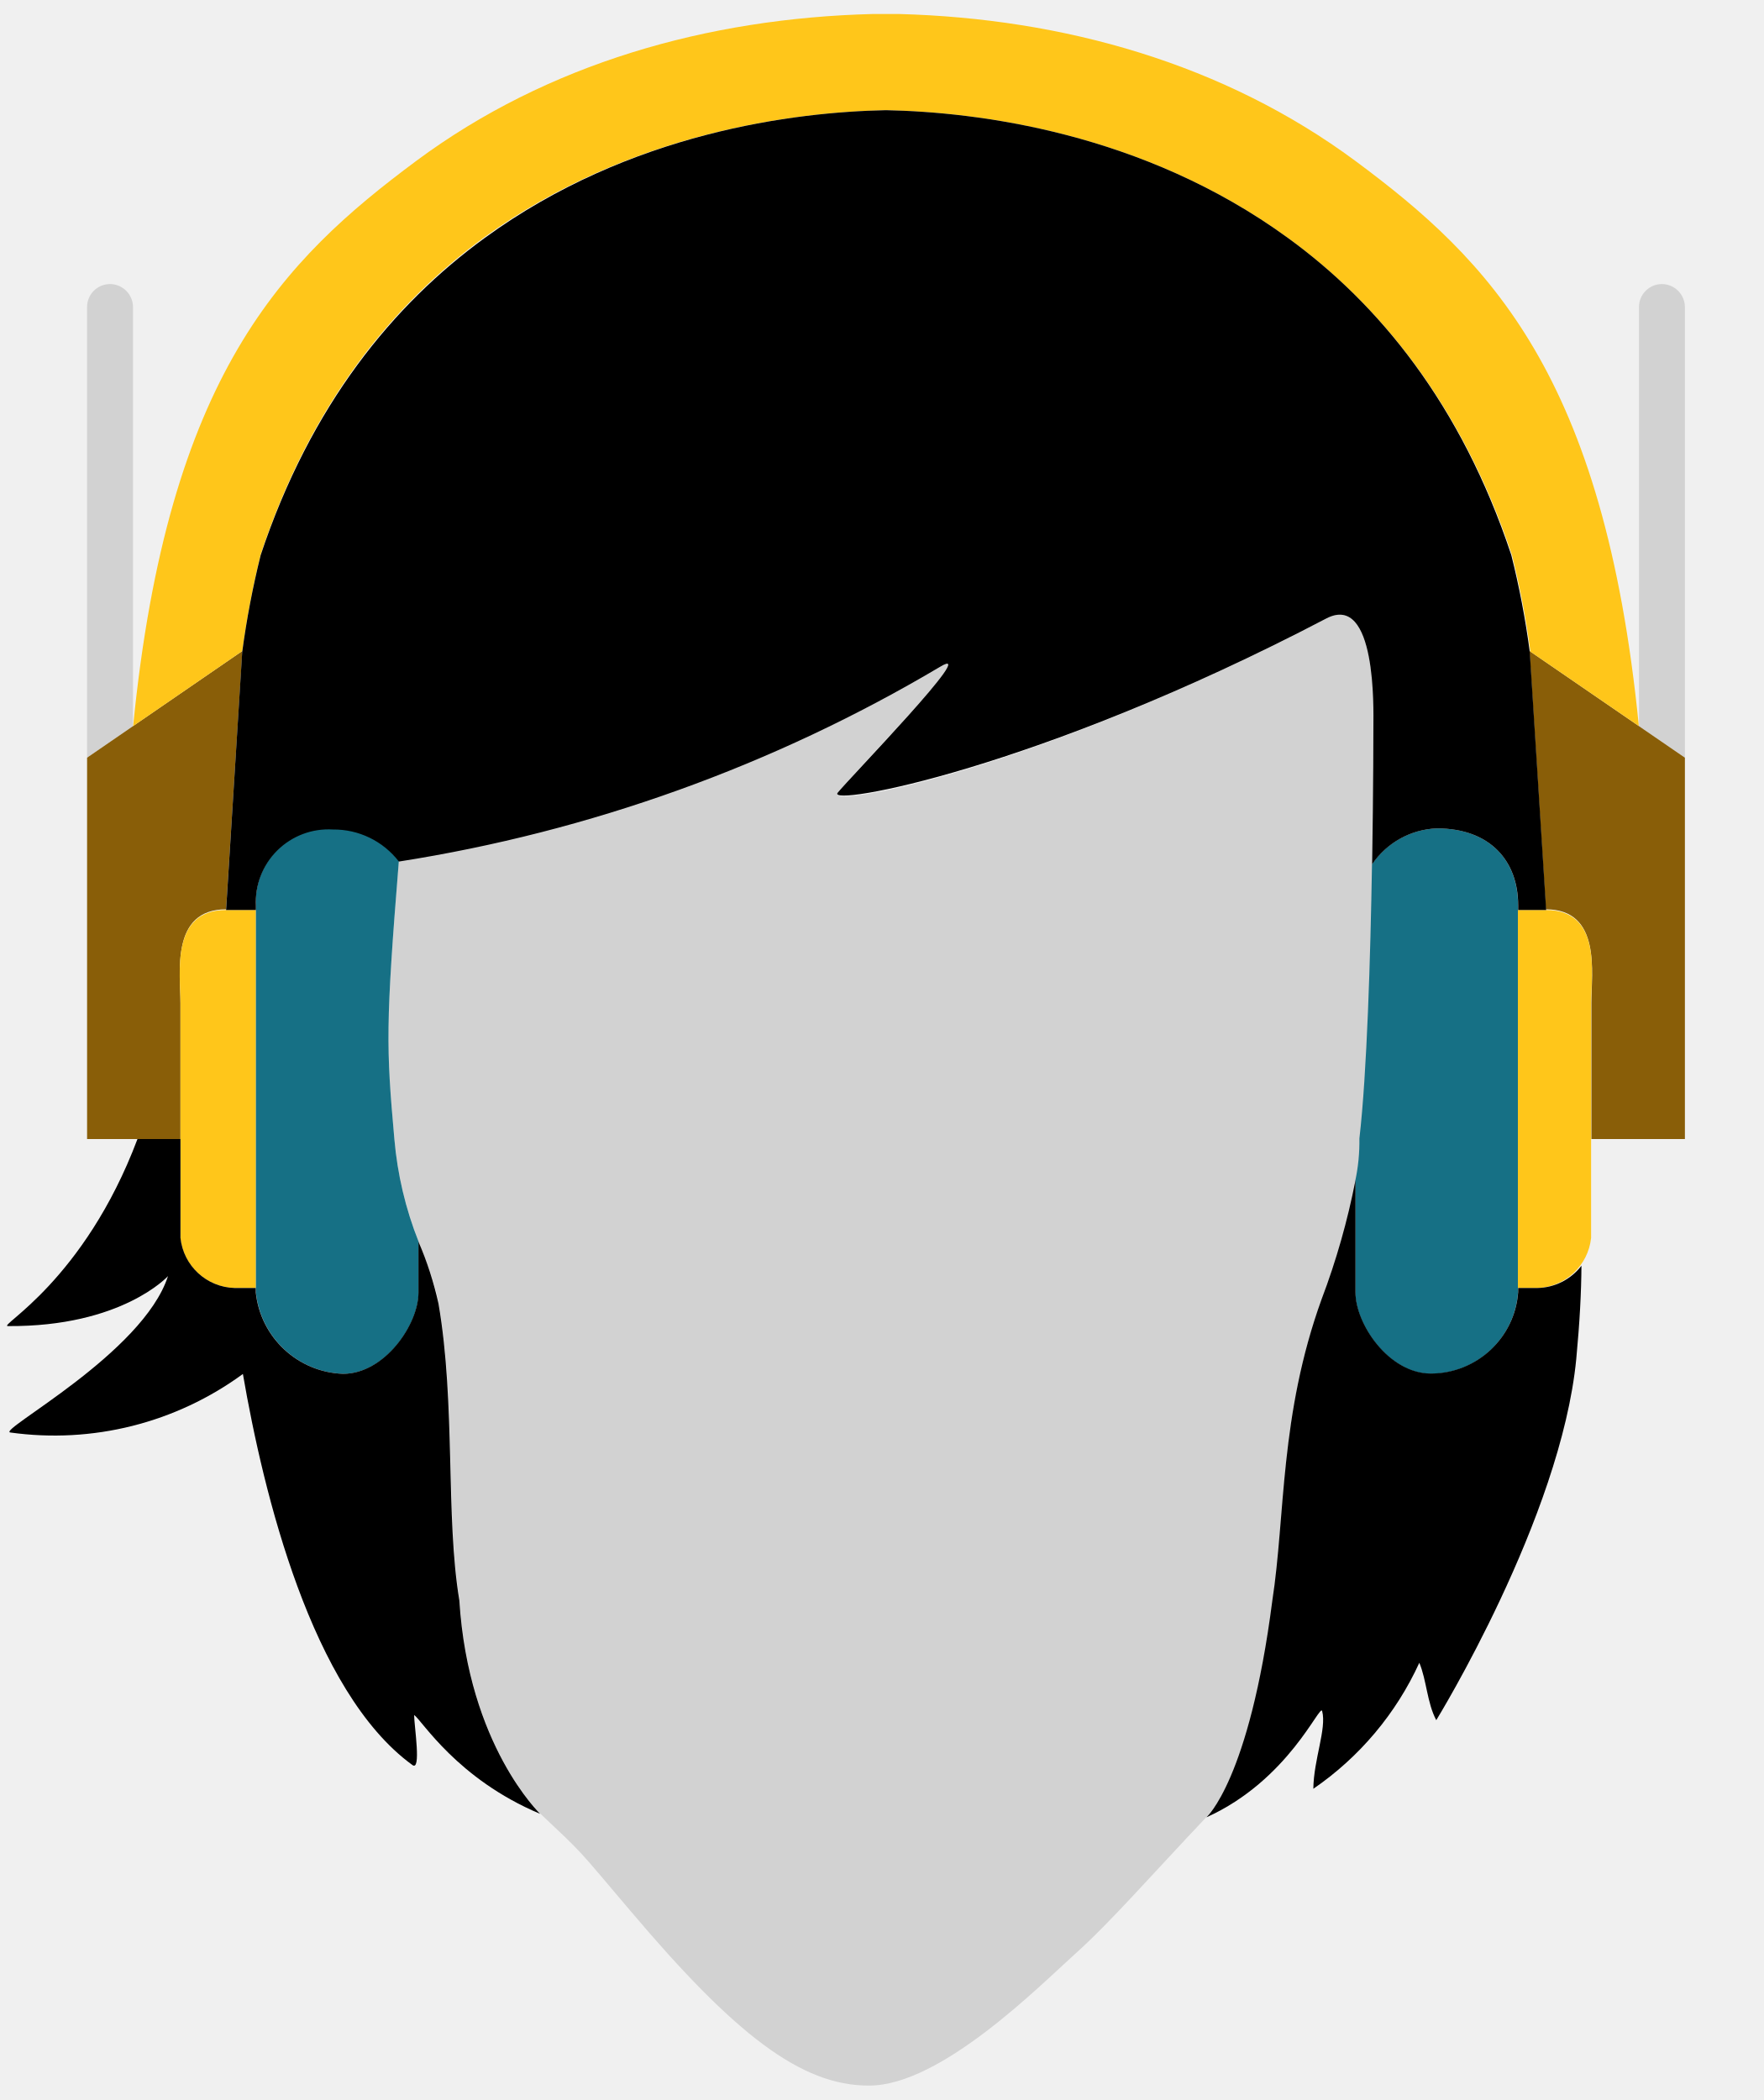
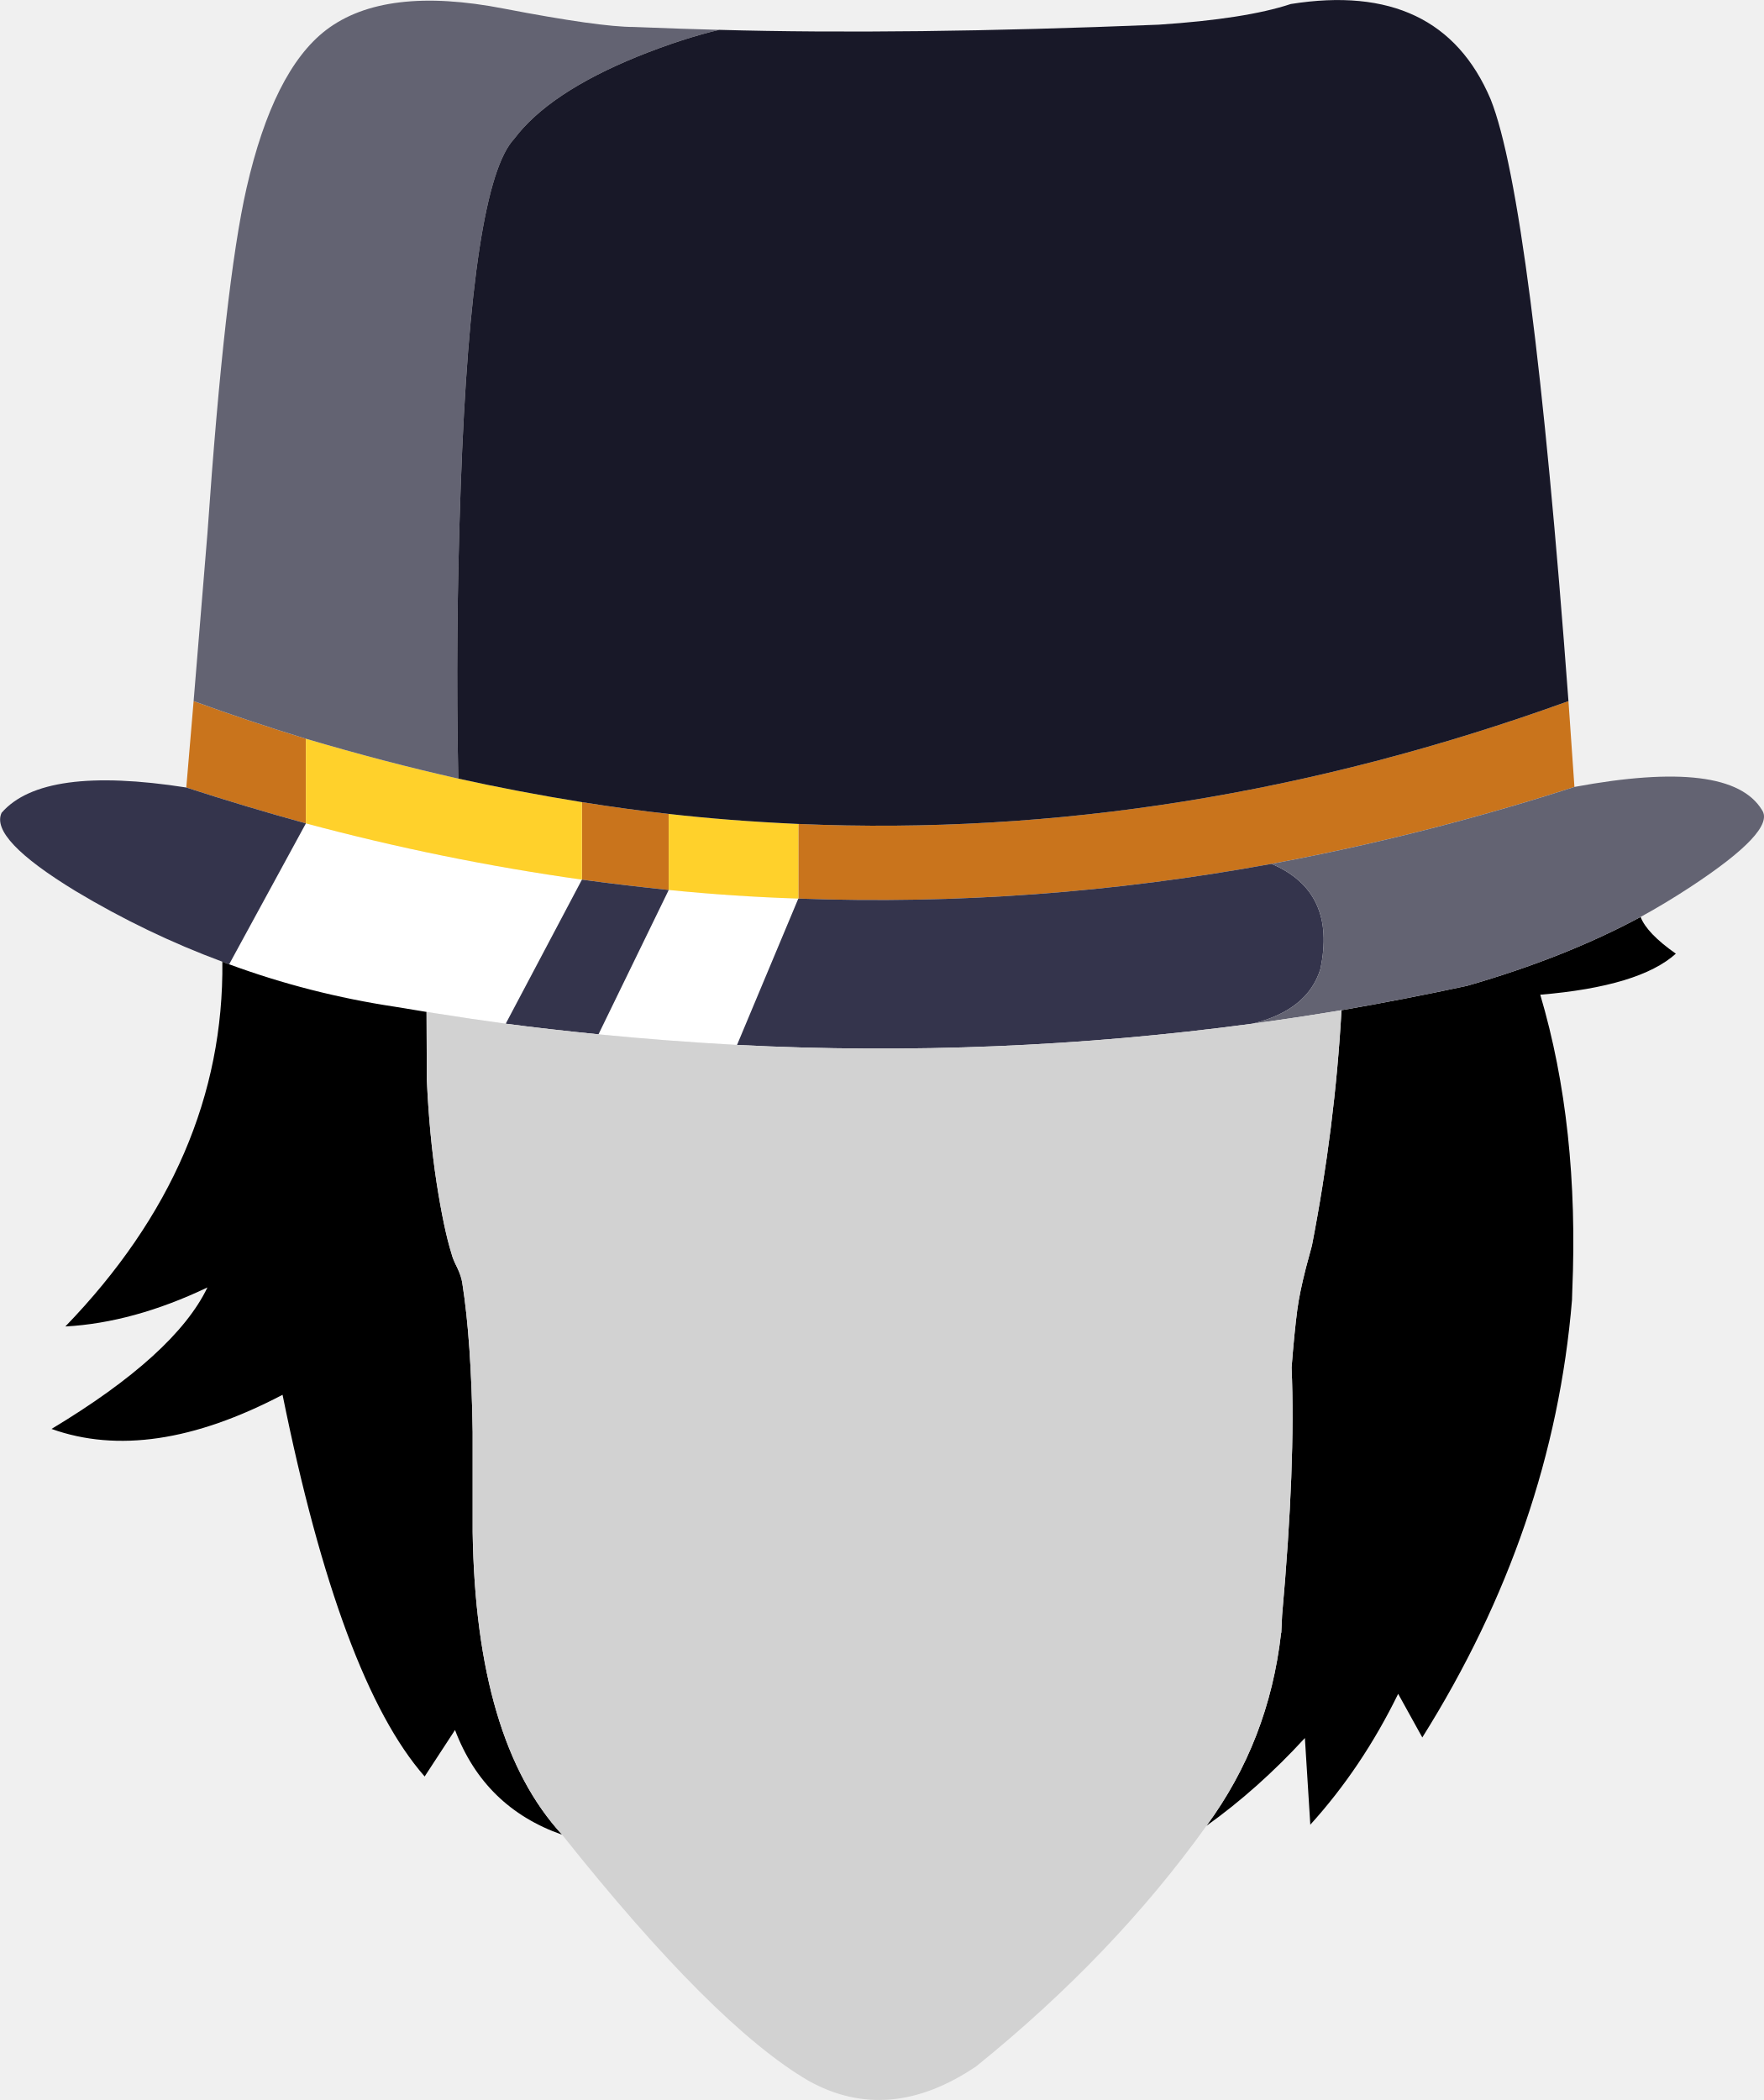
- <svg xmlns="http://www.w3.org/2000/svg" viewBox="0 0 126 150">
-   <path d="m7.86 20.29a1.64 1.64 0 0 0 -1.64 1.64v32.19l3.28-2.25v-29.94a1.65 1.65 0 0 0 -1.64-1.64z" fill="#d2d2d2" />
-   <path d="m17.31 46.5-11.09 7.62v27.24h6.67v-9.72c0-2.15-.72-6.69 3.26-6.69z" fill="#895e08" />
-   <path d="m118.71 20.29a1.64 1.64 0 0 0 -1.64 1.64v29.94l3.28 2.25v-32.19a1.65 1.65 0 0 0 -1.64-1.64z" fill="#d2d2d2" />
-   <path d="m109.25 46.5 11.1 7.62v27.24h-6.68v-9.72c0-2.15.73-6.69-3.25-6.69z" fill="#895e08" />
-   <path d="m16.15 65c-4 0-3.26 4.54-3.26 6.69v16.8a4 4 0 0 0 3.88 3.51h1.51v-27z" fill="#ffc61a" />
-   <path d="m0 0h126v150h-126z" fill="none" opacity=".6" />
-   <path d="m94.73 44.18c-20.68 10.82-35.73 13.61-34.9 12.46s10.35-10.82 7.32-9a108.83 108.83 0 0 1 -38.66 13.81c-.95 11.81-.92 13.32-.32 19.92.53 5.95 2.61 8.54 3.16 11.74 1.24 7.19.51 15.17 1.49 21.2.65 10.4 5.79 15.25 5.79 15.25 3.18 3 2.47 2.28 6.48 7 7.33 8.66 12.1 12.44 17 12.41 5.14 0 12.23-7.19 14.71-9.41s5.36-5.53 9.4-9.8c0 0 3.06-2.67 4.71-15.48.94-6.09.49-13.23 3.52-21.53 3-8.14 2.71-11.46 2.71-11.46 1-8.54 1-29.48 1-29.48-.04-1.06.2-9.52-3.41-7.63z" fill="#d2d2d2" />
-   <path d="m102.63 59.17a5.86 5.86 0 0 0 -4.63 2.56c-.11 6.62-.36 14.94-.9 19.59a13.53 13.53 0 0 1 -.29 3v8c0 2.28 2.41 5.81 5.39 5.81a6.27 6.27 0 0 0 6.23-5.81v-27.67c.01-3.1-1.94-5.48-5.8-5.48z" fill="#167085" />
-   <path d="m28.17 81.37c-.59-6.6-.63-8.11.32-19.88a5.86 5.86 0 0 0 -4.71-2.29 5.19 5.19 0 0 0 -5.5 5.45v27.67a6.5 6.5 0 0 0 6.23 5.81c3 0 5.39-3.53 5.39-5.81v-3.63a25.8 25.8 0 0 1 -1.73-7.32z" fill="#167085" />
-   <path d="m110.42 65h-2v27h1.35a4 4 0 0 0 3.88-3.58v-16.78c.02-2.15.75-6.64-3.23-6.64z" fill="#ffc61a" />
-   <path d="m109.25 46.5 7.81 5.36c-2.49-25.13-10.71-33.29-20.24-40.36-9.37-6.94-20.82-10.18-32.6-10.5h-.94-.94c-11.8.3-23.23 3.54-32.59 10.48-9.54 7.09-17.75 15.25-20.24 40.38l7.8-5.36a63.45 63.45 0 0 1 1.32-6.93c3.57-10.75 9.48-17.91 16-22.65 10.37-7.49 22.17-8.92 28.65-9.05 6.48.13 18.33 1.56 28.72 9.13 6.51 4.74 12.41 11.9 16 22.65a61.37 61.37 0 0 1 1.32 6.92z" fill="#ffc61a" />
-   <path d="m32.81 114.31c-1-6-.25-14-1.49-21.2a24.57 24.57 0 0 0 -1.43-4.42v3.63c0 2.28-2.41 5.81-5.39 5.81a6.5 6.5 0 0 1 -6.23-5.81v-.32h-1.5a4 4 0 0 1 -3.88-3.58v-7.06h-3.07c-3.82 10.14-9.97 13.35-9.26 13.36 8.15.06 11.44-3.57 11.44-3.57-1.78 5.52-12.18 11-11.27 11.17a22.79 22.79 0 0 0 16.62-4.18c1.47 8.53 4.91 22.69 12.09 27.92.68.55.14-2.81.14-3.56.55.36 3.05 4.56 9 7.06.02 0-5.12-4.85-5.77-15.25z" />
-   <path d="m109.79 92h-1.35v.3a6.27 6.27 0 0 1 -6.23 5.81c-3 0-5.39-3.53-5.39-5.81v-8a52.05 52.05 0 0 1 -2.42 8.5c-3 8.3-2.58 15.44-3.52 21.53-1.65 12.81-4.71 15.48-4.71 15.48 5.89-2.65 8.12-8.18 8.27-7.59.33 1.26-.61 3.47-.63 5.55a22 22 0 0 0 7.57-9c.52 1.23.55 2.86 1.21 4.1 0 0 8.9-14.46 10-25.8.25-2.64.36-4.81.37-6.66a4.06 4.06 0 0 1 -3.17 1.59z" />
-   <path d="m98.1 51.84s0 4.35-.09 9.89a5.86 5.86 0 0 1 4.62-2.56c3.86 0 5.81 2.38 5.81 5.48v.35h2l-1.17-18.43a61.37 61.37 0 0 0 -1.32-6.92c-3.59-10.8-9.49-17.96-15.95-22.65-10.39-7.57-22.24-9-28.72-9.13-6.48.13-18.28 1.56-28.66 9.13-6.51 4.74-12.42 11.9-16 22.65a63.45 63.45 0 0 0 -1.32 6.93l-1.15 18.42h2.13v-.3a5.19 5.19 0 0 1 5.5-5.45 5.86 5.86 0 0 1 4.71 2.29 108.83 108.83 0 0 0 38.66-13.91c3-1.81-6.53 8-7.32 9s14.22-1.63 34.9-12.45c3.61-1.89 3.37 6.57 3.37 7.66z" />
+ <svg xmlns="http://www.w3.org/2000/svg" xmlns:xlink="http://www.w3.org/1999/xlink" version="1.1" preserveAspectRatio="none" x="0px" y="0px" width="126px" height="150px" viewBox="0 0 126 150">
+   <defs>
+     <g id="Symbol_1_0_Layer0_0_FILL">
+       <path fill="#C9741C" stroke="none" d=" M 107.3 153.25 Q 115.1 154.25 123.3 155.05 L 123.3 141.8 Q 115.95 141.05 107.3 139.75 L 107.3 153.25 M 56.4 143.45 L 56.4 128.7 Q 45.85 125.65 35.7 122.15 L 34.35 137.2 Q 45.25 140.55 56.4 143.45 M 290.3 137.1 L 289.2 122.15 Q 218.1 146.45 147.2 143.55 L 147.2 156.55 Q 190.85 158.05 234.45 150.5 262.6 145.55 290.3 137.1 Z" />
+       <path fill="#FFFFFF" stroke="none" d=" M 147.2 156.55 Q 135.45 156.2 123.3 155.05 L 110.35 180.2 Q 122.6 181.35 135.9 182.05 L 147.2 156.55 M 42.25 168 Q 57.05 173.15 72.85 175.4 L 78.65 176.3 Q 87.35 177.6 93.25 178.35 L 107.3 153.25 Q 81.65 149.85 56.4 143.45 L 42.25 168 Z" />
+       <path fill="#34344C" stroke="none" d=" M 107.3 153.25 L 93.25 178.35 Q 100.85 179.3 110.35 180.2 L 123.3 155.05 Q 115.1 154.25 107.3 153.25 M 34.35 137.2 Q 7.95 133.3 0.3 141.6 -1.95 146.1 13.95 155.25 27 162.65 41 167.55 L 42.25 168 56.4 143.45 Q 45.25 140.55 34.35 137.2 M 243.45 168.85 Q 246.5 155.35 234.45 150.5 190.85 158.05 147.2 156.55 L 135.9 182.05 Q 183.65 184.35 230.9 178.35 241.1 176 243.45 168.85 Z" />
+       <path fill="#FFD12B" stroke="none" d=" M 147.2 143.55 Q 134.4 143 123.3 141.8 L 123.3 155.05 Q 135.45 156.2 147.2 156.55 L 147.2 143.55 M 56.4 128.7 L 56.4 143.45 Q 81.65 149.85 107.3 153.25 L 107.3 139.75 Q 95.5 137.95 84.5 135.65 71.05 132.8 56.4 128.7 Z" />
+       <path fill="#000000" stroke="none" d=" M 78.7 188.05 L 78.65 176.3 72.85 175.4 Q 57.05 173.15 42.25 168 L 41 167.55 Q 41.4 202.4 12.05 231.1 24.6 230.45 38.25 224.3 32.3 236 9.5 248.95 27.7 255.1 52.1 243 62.75 292.75 78.3 309.5 L 83.9 301.4 Q 89.3 314.9 103.65 319.65 87.75 303.35 87.15 266.95 L 87.15 249.5 Q 86.9 233.5 85.25 223.6 85.05 222.3 84.3 220.85 83.45 219.25 83.25 218.4 81.85 214.2 80.5 206.05 79.15 197.7 78.7 188.05 M 270.5 171.75 Q 258.95 174.1 247.35 176 246.15 196.3 241.9 217 L 240.8 220.85 Q 239.6 225.3 239.2 228.2 238.65 232.15 238.15 238.25 238.9 255.05 236.4 281.4 L 236.25 284.4 236.2 284.6 Q 233.95 303.3 222.45 318.1 232 311.65 240.6 302.8 L 241.6 317.9 Q 251.15 307.95 257.8 295.1 L 262.25 302.7 Q 286.35 266.4 289.85 226.5 L 289.9 224.95 Q 291.2 196.25 284 173.3 302.3 171.85 309 166.15 303.65 162.6 302.5 159.75 288.55 166.85 270.5 171.75 Z" />
+       <path fill="#636372" stroke="none" d=" M 94.8 24.2 Q 101.2 16.15 117.55 9.85 125.7 6.75 132.6 5.2 126.2 5.05 116.9 4.7 110.5 4.7 92.9 1.5 70.9 -2.55 60.1 5.25 50.4 12.3 45.45 32.8 41.45 49.4 38.25 92.9 L 35.7 122.15 Q 45.85 125.65 56.4 128.7 71.05 132.8 84.5 135.65 83.95 110.95 84.95 84.65 86.95 32.1 94.8 24.2 M 247.35 176 Q 258.95 174.1 270.5 171.75 288.55 166.85 302.5 159.75 307.05 157.4 311.65 154.55 327.45 144.75 324.9 141.15 319.1 132.05 290.3 137.1 262.6 145.55 234.45 150.5 246.5 155.35 243.45 168.85 241.1 176 230.9 178.35 239.15 177.3 247.35 176 Z" />
+       <path fill="#D2D2D2" stroke="none" d=" M 247.35 176 Q 239.15 177.3 230.9 178.35 183.65 184.35 135.9 182.05 122.6 181.35 110.35 180.2 100.85 179.3 93.25 178.35 87.35 177.6 78.65 176.3 L 78.7 188.05 Q 79.15 197.7 80.5 206.05 81.85 214.2 83.25 218.4 83.45 219.25 84.3 220.85 85.05 222.3 85.25 223.6 86.9 233.5 87.15 249.5 L 87.15 266.95 Q 87.75 303.35 103.65 319.65 131.6 352.85 149.05 362.5 163.85 370.3 180 360 205.35 340.65 222.45 318.1 233.95 303.3 236.2 284.6 L 236.25 284.4 236.4 281.4 Q 238.9 255.05 238.15 238.25 238.65 232.15 239.2 228.2 239.6 225.3 240.8 220.85 L 241.9 217 Q 246.15 196.3 247.35 176 Z" />
+       <path fill="#181828" stroke="none" d=" M 238 0.7 Q 229.7 3.3 213.65 4.3 166.75 6.1 132.6 5.2 125.7 6.75 117.55 9.85 101.2 16.15 94.8 24.2 86.95 32.1 84.95 84.65 83.95 110.95 84.5 135.65 95.5 137.95 107.3 139.75 115.95 141.05 123.3 141.8 134.4 143 147.2 143.55 218.1 146.45 289.2 122.15 282.35 35.05 274.85 17.3 265.55 -3.45 238 0.7 Z" />
+     </g>
+   </defs>
+   <g transform="matrix( 0.3873901, 0, 0, 0.4099884, 0,0) ">
+     <g transform="matrix( 1, 0, 0, 1, 0,0) ">
+       <use xlink:href="#Symbol_1_0_Layer0_0_FILL" />
+     </g>
+   </g>
</svg>
